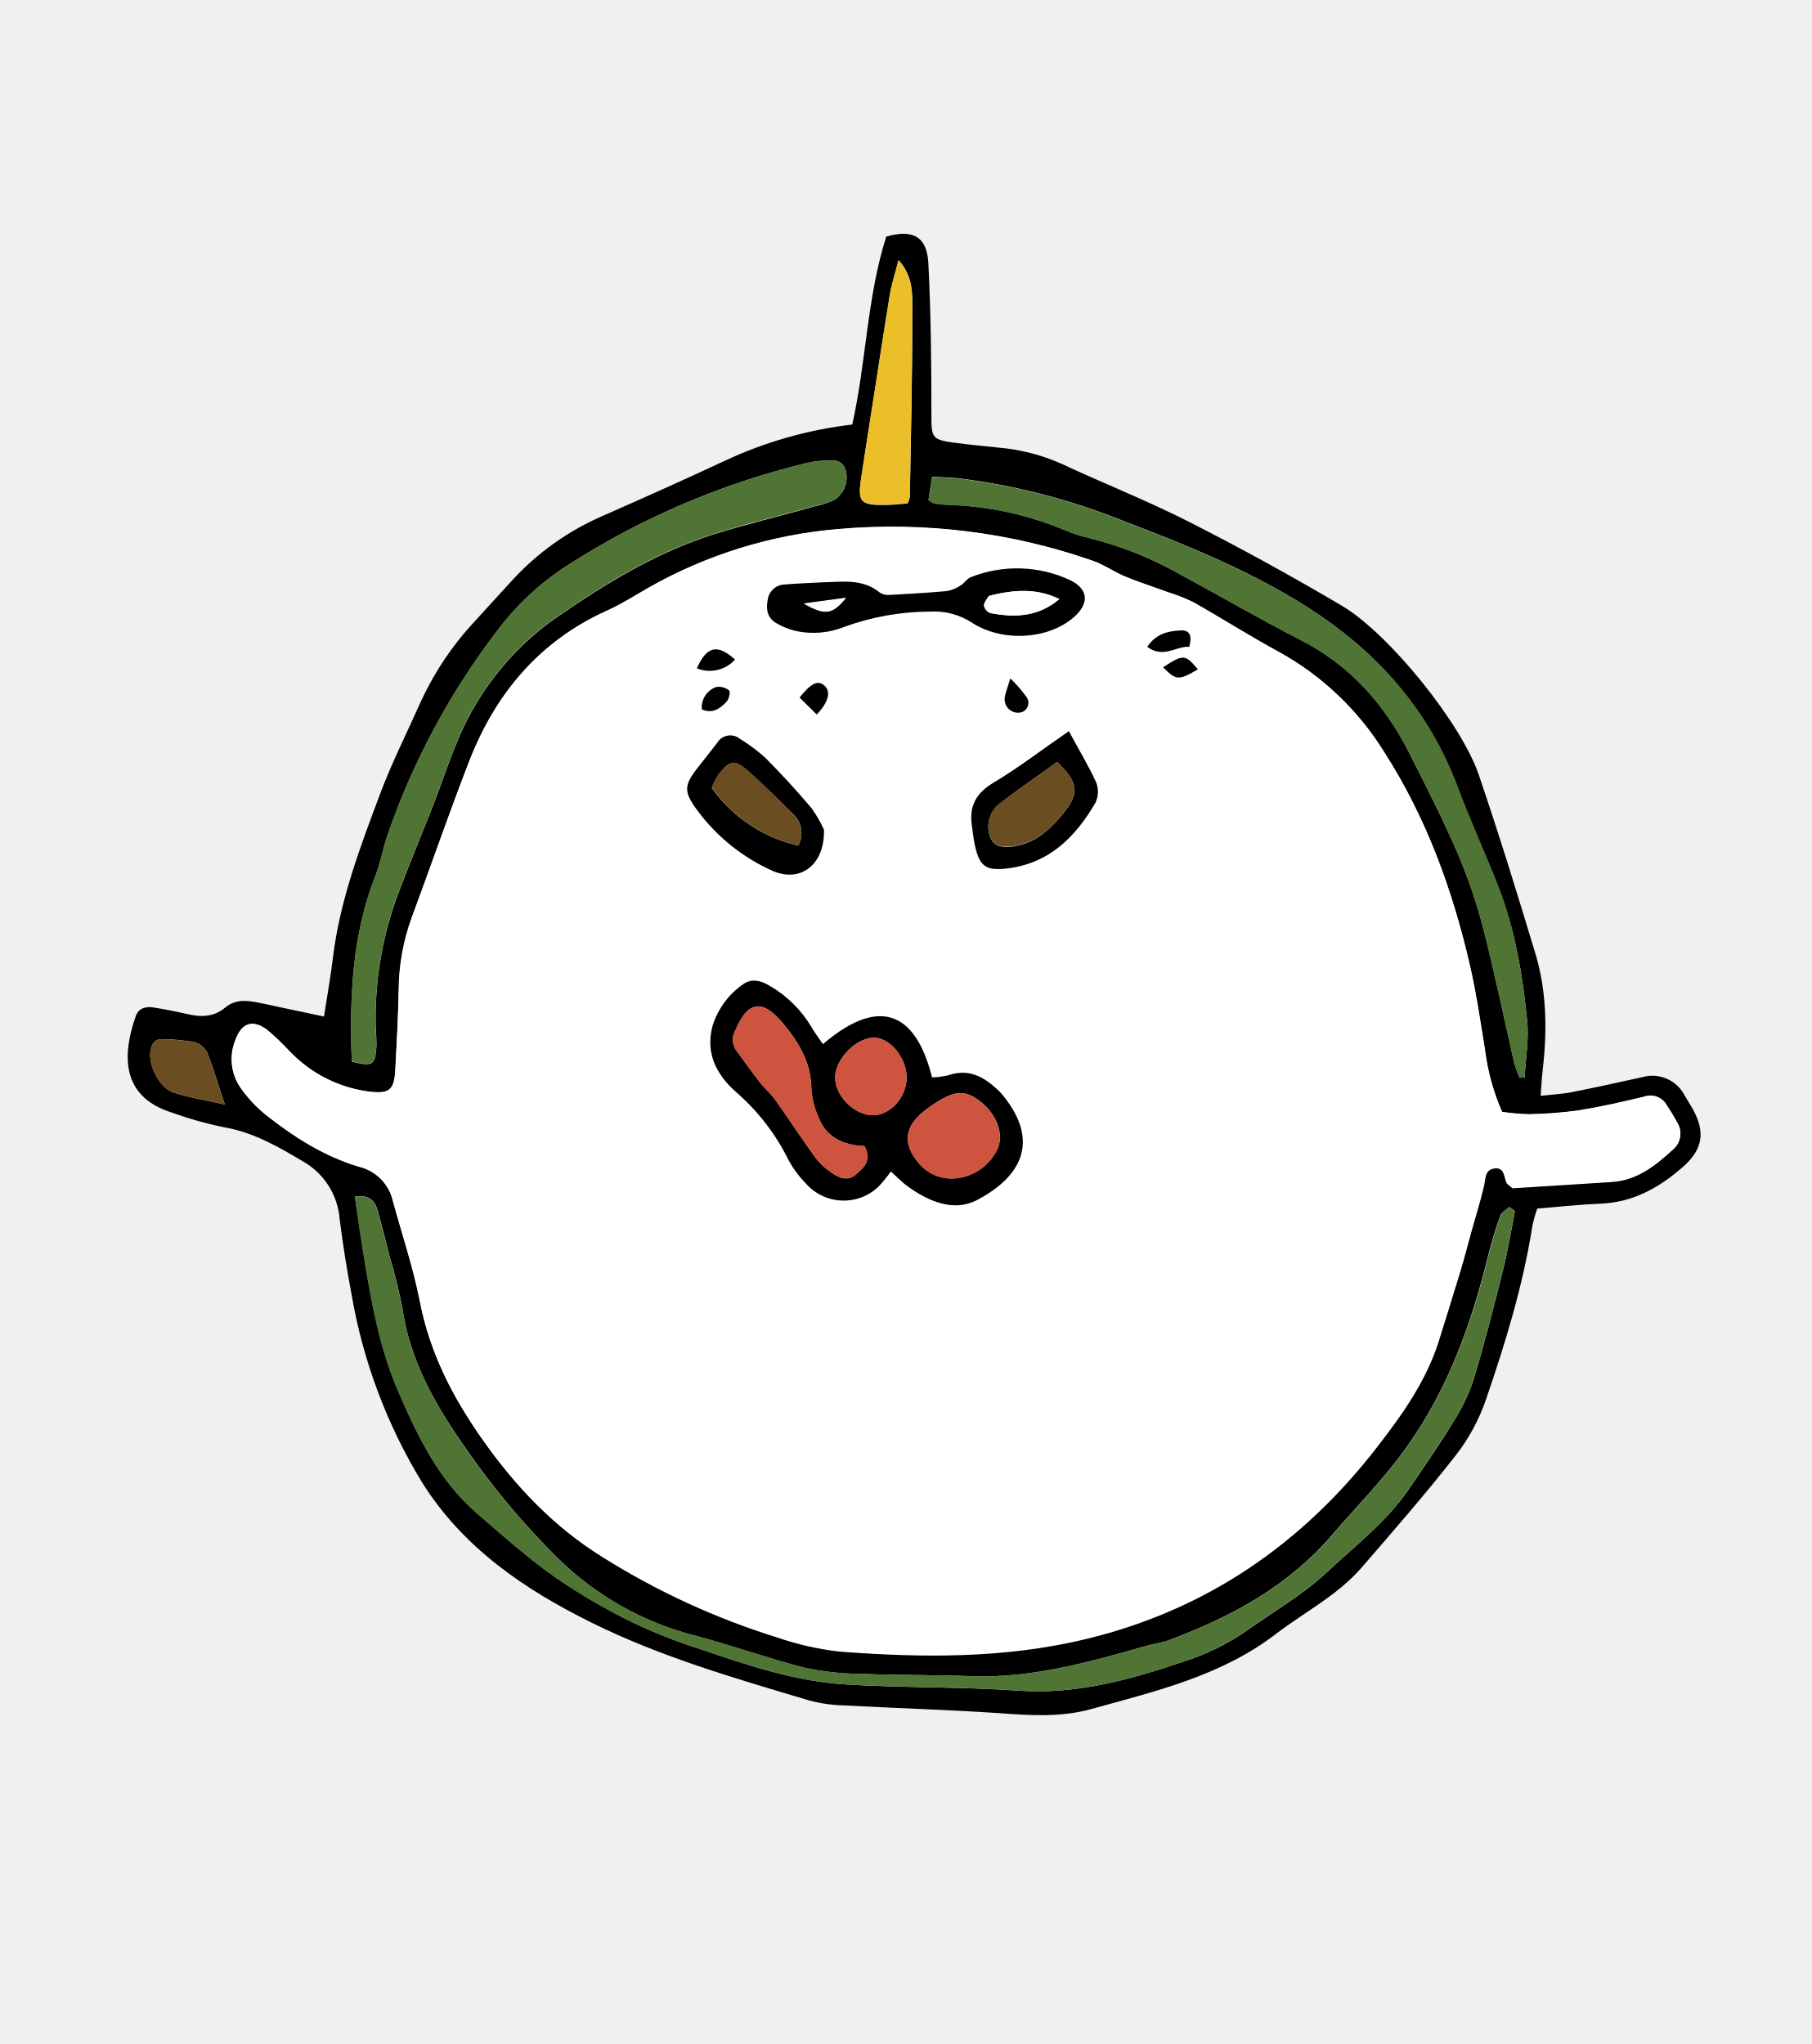
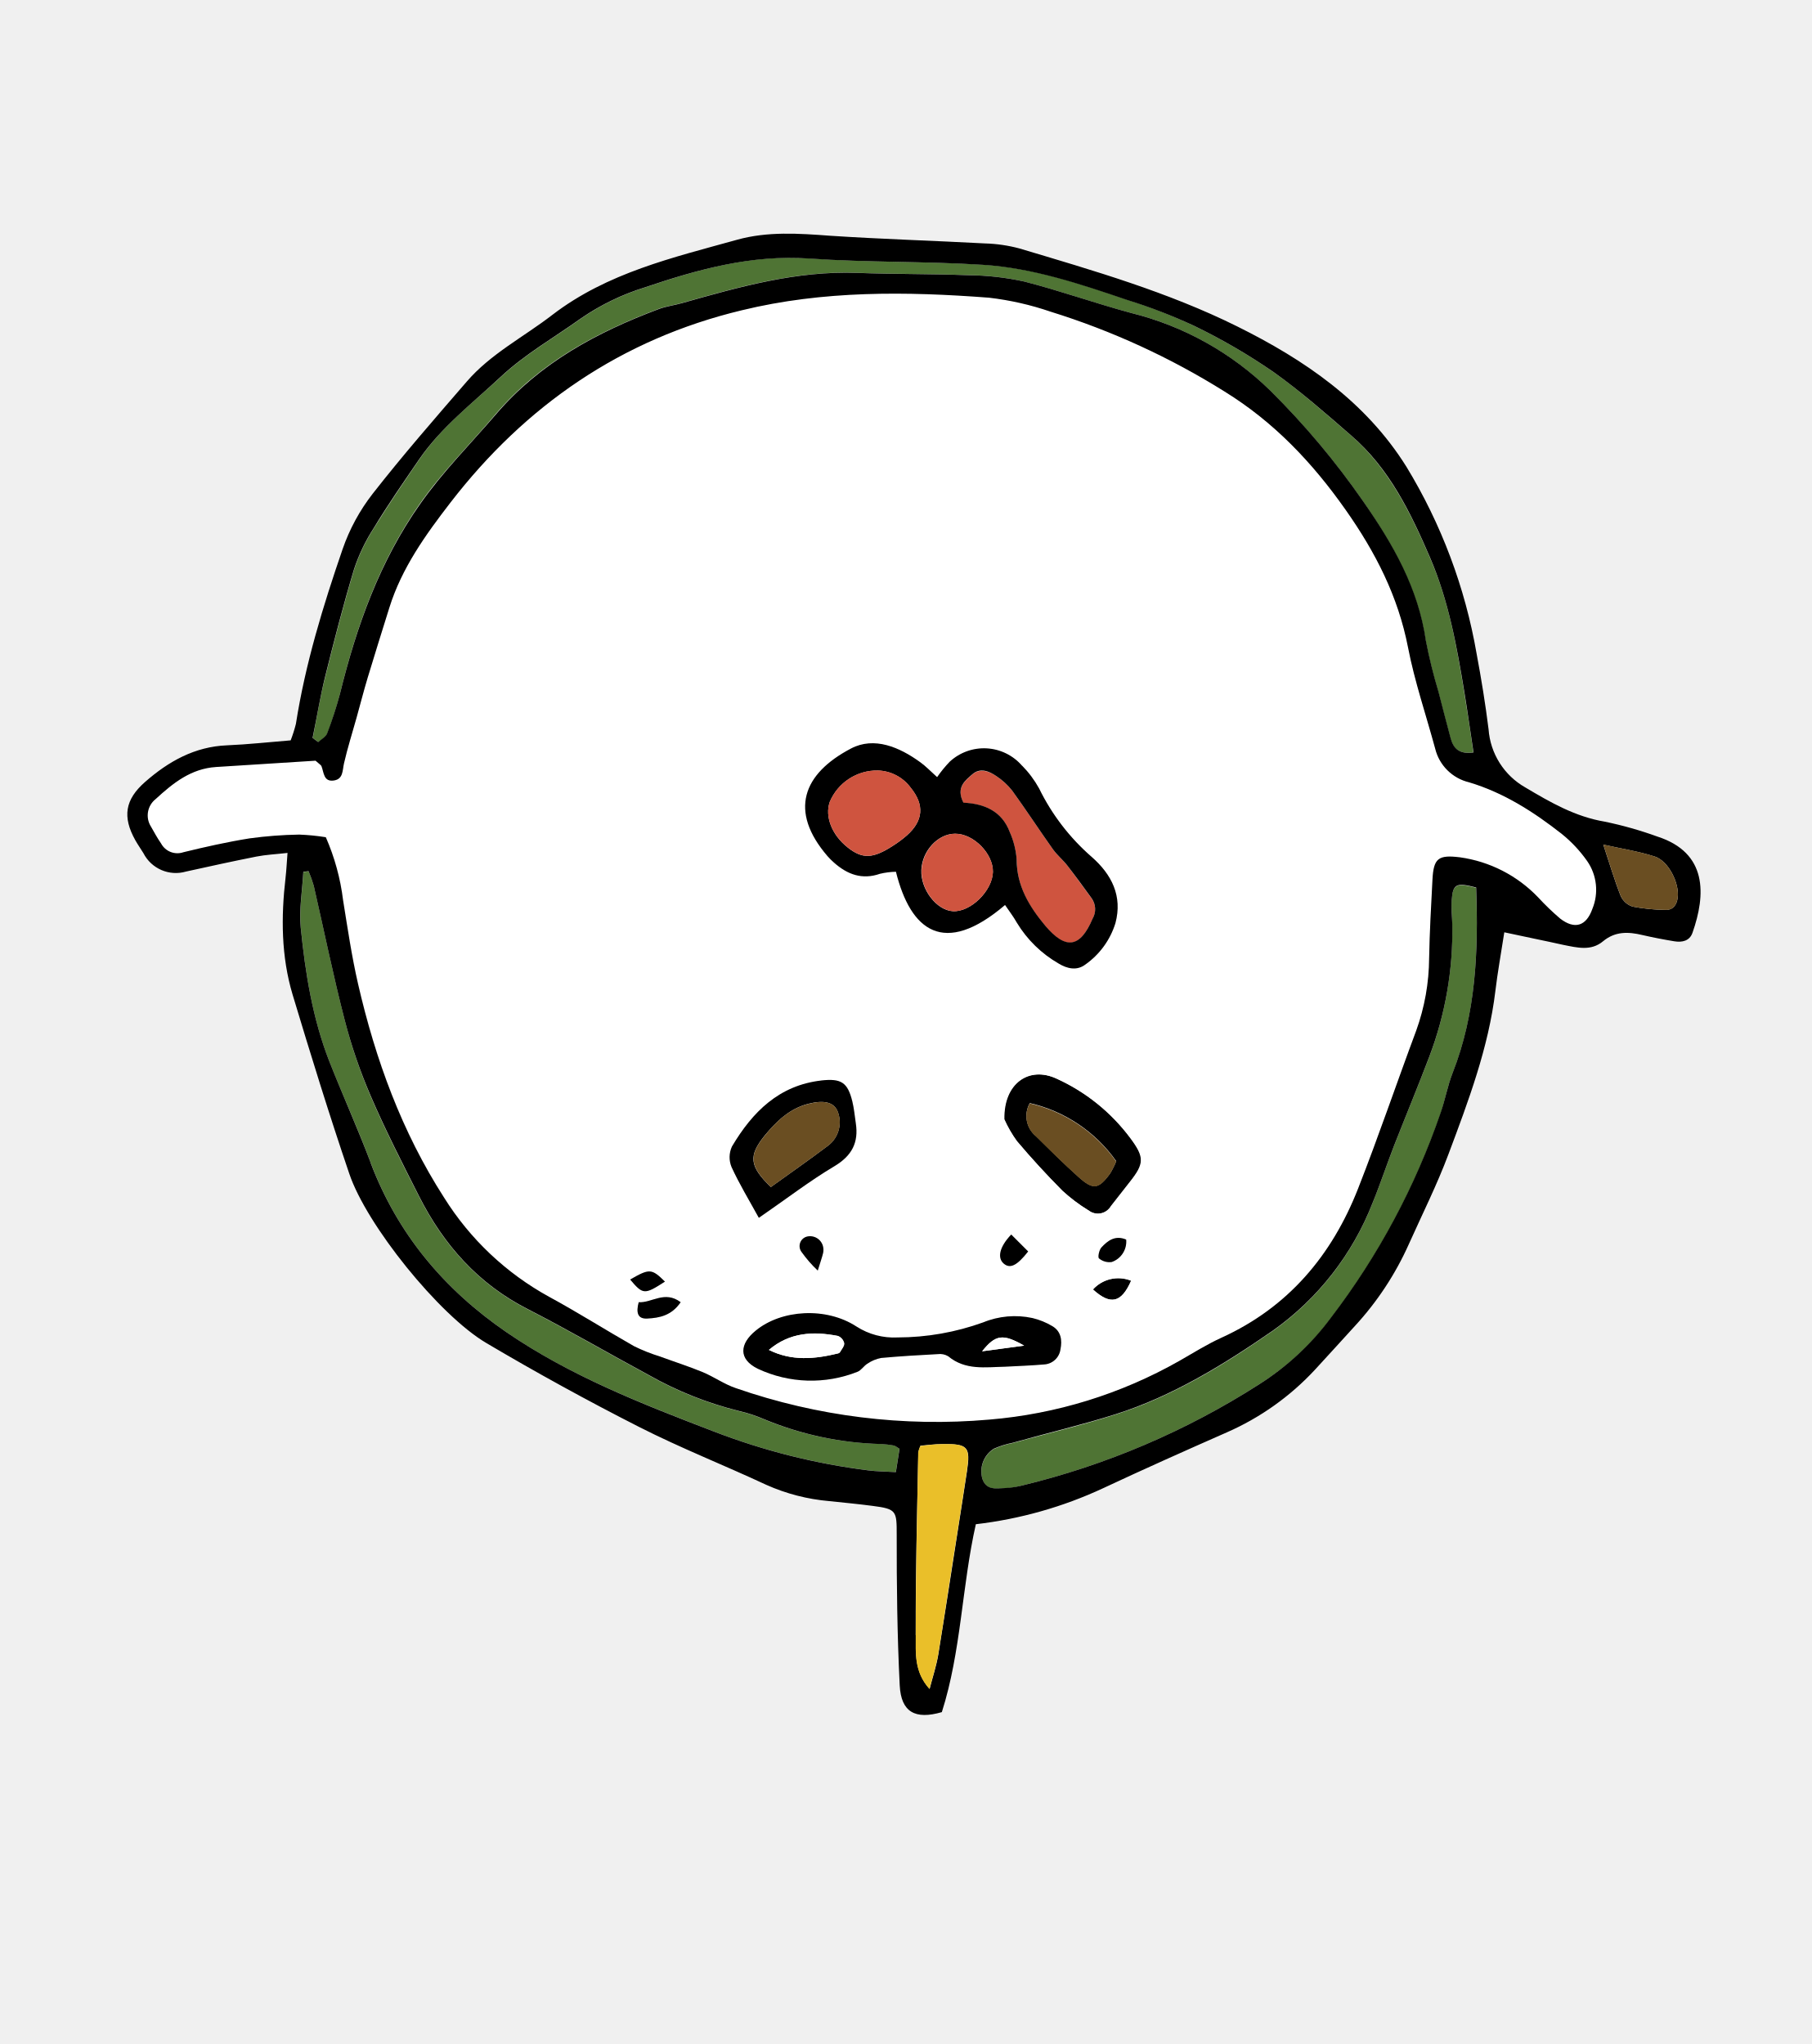
<svg xmlns="http://www.w3.org/2000/svg" id="圖層_1" data-name="圖層 1" viewBox="0 0 287.81 324.7">
  <defs>
-     <style>.cls-1{fill:#fff;}.cls-2{fill:#4f7434;}.cls-3{fill:#6a4e22;}.cls-4{fill:#cf543f;}.cls-5{fill:#eabf29;}</style>
+     <style>.cls-1{fill:#4f7434;}.cls-2{fill:#fff;}.cls-3{fill:#cf543f;}.cls-4{fill:#6a4e22;}.cls-5{fill:#eabf29;}</style>
  </defs>
-   <path d="M268.85,176.13c2.07,3.71,1.64,6.45-1.55,9.25-3.74,3.28-7.89,5.61-13,5.82-3.33.14-6.66.51-10.13.79a22.21,22.21,0,0,0-.75,2.64c-1.49,9.52-4.3,18.7-7.42,27.77a30.62,30.62,0,0,1-4.77,8.79c-4.77,6.1-9.86,11.94-14.93,17.8-3.83,4.43-9.09,7.09-13.66,10.59-8.72,6.68-19.13,9.08-29.34,11.92-4.81,1.34-9.8,1-14.76.63-8.19-.54-16.41-.78-24.6-1.22a23.65,23.65,0,0,1-5.47-.8c-11.74-3.51-23.53-6.9-34.56-12.37-10.7-5.31-20.4-11.91-26.9-22.3a84.93,84.93,0,0,1-11.15-29.7c-.75-4-1.4-8-1.9-12a11.58,11.58,0,0,0-5.84-9.25c-4-2.38-7.93-4.65-12.64-5.44a60.29,60.29,0,0,1-8.33-2.36c-8-2.58-7.71-9.24-5.58-15.29.46-1.31,1.66-1.55,2.88-1.35,1.71.28,3.41.61,5.1,1,2.23.53,4.31.6,6.23-1s4.12-1,6.3-.57c3,.67,6,1.26,9.38,2,.53-3.45,1.07-6.37,1.42-9.33,1.08-9,4.29-17.49,7.45-25.92,1.82-4.87,4.16-9.53,6.29-14.28a48.13,48.13,0,0,1,8.56-13c2.12-2.3,4.19-4.63,6.32-6.92a42.2,42.2,0,0,1,14.06-10c6.56-2.89,13.11-5.81,19.6-8.85a65.94,65.94,0,0,1,20.21-5.74c2.23-9.9,2.32-20.19,5.4-29.85,4.24-1.23,6.47,0,6.69,4.24.4,8,.49,15.94.48,23.92,0,3.78,0,4.11,3.81,4.6,2.29.3,4.6.52,6.89.76a31,31,0,0,1,10,2.58c6.71,3.13,13.62,5.85,20.21,9.2q12.36,6.28,24.31,13.35c7.47,4.42,19,18.71,21.75,26.91,3.2,9.41,6.13,18.91,9,28.44,1.81,6.06,1.84,12.32,1.11,18.58-.13,1.12-.18,2.25-.31,3.91,1.84-.21,3.41-.28,4.94-.58,3.74-.74,7.46-1.56,11.18-2.38a5.78,5.78,0,0,1,6.77,2.92C268,174.76,268.45,175.42,268.85,176.13Zm-3.21,6.55a3.31,3.31,0,0,0,.74-4.4c-.51-.91-1-1.8-1.6-2.67a2.94,2.94,0,0,0-3.55-1.38c-3.48.85-7,1.64-10.51,2.2a66.14,66.14,0,0,1-7.88.6,35.06,35.06,0,0,1-4.23-.38,35.7,35.7,0,0,1-2.74-10c-.72-4.45-1.37-8.91-2.38-13.3-2.76-12-6.94-23.49-13.66-33.94a45.47,45.47,0,0,0-16.68-15.83c-4.57-2.48-9-5.29-13.5-7.85a28,28,0,0,0-4.13-1.64c-2.25-.83-4.55-1.56-6.78-2.48-1.79-.75-3.42-1.92-5.25-2.54a96.85,96.85,0,0,0-40.29-5A73.42,73.42,0,0,0,103,93.42c-2.21,1.26-4.38,2.63-6.69,3.68-10.61,4.83-17.53,13.07-21.7,23.7-3.25,8.28-6.11,16.72-9.22,25.06a34.47,34.47,0,0,0-2.05,11.55c-.08,4.16-.31,8.33-.53,12.49-.18,3.39-.93,3.95-4.36,3.53A21.22,21.22,0,0,1,46,167a40.94,40.94,0,0,0-3.5-3.37c-2.31-1.77-4.13-1.19-5.1,1.52a8,8,0,0,0,.82,7.63,21,21,0,0,0,4,4.28c4.47,3.52,9.25,6.58,14.77,8.23a7.27,7.27,0,0,1,5.37,5.35c1.45,5.35,3.26,10.64,4.31,16.06,1.58,8.14,5.17,15.13,9.92,21.88,5.29,7.52,11.4,13.95,19.2,18.77a118.11,118.11,0,0,0,27.66,12.7,46.86,46.86,0,0,0,9.78,2.22c13.16,1,26.29,1.16,39.27-2,19.13-4.63,34.34-15.14,46.26-30.57,3.94-5.11,7.74-10.39,9.71-16.69,1.16-3.73,2.34-7.45,3.46-11.18.63-2.09,1.16-4.2,1.75-6.3.67-2.42,1.44-4.82,2-7.27.26-1.14.11-2.48,1.58-2.72,1.68-.27,1.6,1.27,2,2.28.08.18.32.3.94.86l15.78-1C260,187.51,262.89,185.2,265.64,182.68Zm-23.47-11.55c.16-3,.7-6,.41-8.89C241.86,155,240.7,147.79,238,141c-2.1-5.38-4.5-10.64-6.53-16C227.21,113.59,219.86,104.83,210,98c-10.2-7-21.62-11.44-33.06-15.83A104.14,104.14,0,0,0,152.42,76c-1.35-.17-2.72-.17-4.36-.27l-.58,3.7c.5.3.68.49.89.52a15.78,15.78,0,0,0,2.06.24A51.67,51.67,0,0,1,169,84.16a23.33,23.33,0,0,0,3.95,1.3,56.84,56.84,0,0,1,14.45,5.75c6.41,3.46,12.7,7.13,19.18,10.45,7.85,4,13.34,10.2,17.25,17.92,2.66,5.26,5.35,10.51,7.68,15.92a82.59,82.59,0,0,1,4.12,12.11c1.81,7,3.27,14.18,4.9,21.28a20.52,20.52,0,0,0,.83,2.33Zm-1.54,21.25-.89-.66c-.49.46-1.23.83-1.43,1.4a64,64,0,0,0-1.92,6.29c-2.64,10.73-6.29,21-12.73,30.14-3.62,5.15-8,9.54-12.07,14.28-7,8.17-16,13-25.83,16.69-1.17.44-2.46.6-3.67.94-9.11,2.58-18.21,5.17-27.84,4.81-5.89-.22-11.8-.14-17.69-.37a42.89,42.89,0,0,1-8.89-1c-5.7-1.46-11.26-3.46-17-5A48.18,48.18,0,0,1,88.6,247.53,124.71,124.71,0,0,1,73.91,230c-4.74-6.79-8.8-13.83-10-22.22a81.43,81.43,0,0,0-2-8.08Q61,196,60,192.34c-.44-1.64-1.39-2.59-3.63-2.26.49,3.23.93,6.4,1.45,9.56,1.2,7.3,2.51,14.58,5.47,21.44,3.09,7.15,6.46,14.14,12.51,19.35,4,3.47,8,7,12.36,10.1a95.92,95.92,0,0,0,12.54,7.3A85.43,85.43,0,0,0,111.32,262c7.44,2.54,15,5.07,22.85,5.57,9.18.58,18.42.36,27.6,1s17.65-1.71,26.09-4.57A37.48,37.48,0,0,0,198,259.06c4.27-3.06,8.85-5.65,12.75-9.29,4.48-4.18,9.36-7.93,12.88-13,2.48-3.62,5-7.25,7.27-11a28.62,28.62,0,0,0,3.14-6.54c1.7-5.63,3.17-11.34,4.59-17.06C239.47,198.92,240,195.63,240.63,192.38ZM144.91,49.86c0-2.79.3-5.79-2.18-8.54-.47,1.84-1.08,3.65-1.39,5.52-1,6.14-1.94,12.3-2.9,18.45-.55,3.53-1.11,7.06-1.64,10.59-.59,3.91-.16,4.4,3.91,4.34,1.21,0,2.42-.17,3.47-.25a5.37,5.37,0,0,0,.34-1C144.68,69.23,144.94,59.54,144.91,49.86ZM132.49,79.44a4.26,4.26,0,0,0,1.81-4.83c-.62-1.79-2.14-1.48-3.49-1.43a14.52,14.52,0,0,0-2.73.39A123.73,123.73,0,0,0,90.32,89.7a42.64,42.64,0,0,0-11.39,10.57A115.22,115.22,0,0,0,61.5,132.83c-.7,2.08-1.07,4.28-1.87,6.31-3.73,9.48-4.11,19.34-3.75,29.49,3.21.83,3.7.56,3.89-2.08.09-1.26-.07-2.54-.1-3.81a56.23,56.23,0,0,1,3.66-21c1.8-4.74,3.75-9.43,5.6-14.15,1.17-3,2.18-6.09,3.41-9.08a44.8,44.8,0,0,1,15.8-20.25c7.78-5.38,15.9-10.4,25-13.3,5.39-1.71,10.9-3,16.35-4.54A14.53,14.53,0,0,0,132.49,79.44Zm-96.79,96c-1-3-1.76-5.63-2.76-8.15a3.15,3.15,0,0,0-1.9-1.7,29.9,29.9,0,0,0-5.15-.52c-1.26-.07-1.85.75-2,1.92-.31,2.31,1.45,5.85,3.65,6.56C30.11,174.39,32.82,174.8,35.69,175.45Z" />
-   <path class="cls-1" d="M266.38,178.28a3.31,3.31,0,0,1-.74,4.4c-2.75,2.52-5.65,4.83-9.61,5.09l-15.78,1c-.63-.56-.86-.67-.94-.86-.41-1-.33-2.55-2-2.28-1.47.24-1.32,1.58-1.58,2.72-.56,2.45-1.33,4.85-2,7.27-.58,2.1-1.12,4.21-1.75,6.3-1.13,3.74-2.3,7.46-3.46,11.18-2,6.3-5.76,11.58-9.71,16.69-11.92,15.43-27.14,25.94-46.26,30.57-13,3.14-26.11,3-39.27,2a46.86,46.86,0,0,1-9.78-2.22,118.11,118.11,0,0,1-27.66-12.7c-7.8-4.82-13.91-11.25-19.2-18.77-4.75-6.75-8.34-13.74-9.92-21.88-1.06-5.43-2.86-10.71-4.31-16.06A7.27,7.27,0,0,0,57,185.35c-5.52-1.65-10.3-4.71-14.77-8.23a21,21,0,0,1-4-4.28,8,8,0,0,1-.82-7.63c1-2.72,2.78-3.3,5.1-1.52A40.94,40.94,0,0,1,46,167a21.22,21.22,0,0,0,12.43,6.37c3.44.42,4.18-.14,4.36-3.53.22-4.16.45-8.33.53-12.49a34.47,34.47,0,0,1,2.05-11.55c3.11-8.34,6-16.78,9.22-25.06,4.18-10.63,11.09-18.87,21.7-23.7,2.31-1,4.48-2.42,6.69-3.68a73.42,73.42,0,0,1,30.17-9.33,96.85,96.85,0,0,1,40.29,5c1.83.61,3.46,1.79,5.25,2.54,2.22.92,4.52,1.65,6.78,2.48a28,28,0,0,1,4.13,1.64c4.53,2.56,8.93,5.37,13.5,7.85a45.47,45.47,0,0,1,16.68,15.83c6.72,10.45,10.89,21.92,13.66,33.94,1,4.38,1.66,8.85,2.38,13.3a35.7,35.7,0,0,0,2.74,10,35.06,35.06,0,0,0,4.23.38,66.14,66.14,0,0,0,7.88-.6c3.53-.57,7-1.35,10.51-2.2a2.94,2.94,0,0,1,3.55,1.38C265.34,176.47,265.87,177.37,266.38,178.28ZM188.9,102.75c.43-1.56.23-2.69-1.37-2.6-1.91.1-3.85.44-5.3,2.56C184.79,104.66,186.81,102.61,188.9,102.75Zm1.36,3.6c-2-2.41-2.26-2.43-5.53-.33C186.85,108.11,187.18,108.12,190.26,106.35ZM174,127.48a4.07,4.07,0,0,0,.07-3.25c-1.23-2.69-2.79-5.24-4.34-8.08-4.36,3-8,5.86-12,8.2-2.79,1.67-3.87,3.76-3.4,6.84.17,1.14.27,2.3.54,3.41.74,3.05,1.75,3.73,4.95,3.37C166.61,137.21,170.83,133,174,127.48Zm-3.7-29.25c2.53-2.08,2.82-4.51-.35-6.06a19.94,19.94,0,0,0-15.81-.48c-.61.22-1,1-1.6,1.3a5.71,5.71,0,0,1-2.17.9c-3,.28-6,.46-9,.61a2.56,2.56,0,0,1-1.65-.34c-2.7-2.28-5.86-1.72-9-1.66-2.08.11-4.16.18-6.23.36a2.77,2.77,0,0,0-2.6,2.4c-.31,1.46-.1,2.85,1.26,3.67a11.38,11.38,0,0,0,3.18,1.3,13.23,13.23,0,0,0,7.83-.69,40.2,40.2,0,0,1,13.59-2.39,11,11,0,0,1,6.54,1.74C159.12,102,166.23,101.59,170.32,98.22Zm-8.15,14.94a1.56,1.56,0,0,0,.81-2.49,20.1,20.1,0,0,0-2.54-2.91c-.47,1.52-.7,2.15-.85,2.79a2.32,2.32,0,0,0,0,1A2.12,2.12,0,0,0,162.18,113.16Zm-7,77.48c7.67-4,9.9-9.95,3.74-17.1a10.46,10.46,0,0,0-1-1c-2.13-1.9-4.48-2.76-7.34-1.8a12,12,0,0,1-2.53.32c-2.33-9.38-7.61-13.56-17.33-5.28-.64-1-1.32-1.85-1.88-2.82a18.56,18.56,0,0,0-6.63-6.48c-1.36-.84-2.89-1.22-4.23-.17a12.6,12.6,0,0,0-4.79,6.58c-1.16,4.33.62,7.75,3.74,10.5a34.51,34.51,0,0,1,8.39,10.92A16.54,16.54,0,0,0,128,188a8,8,0,0,0,11.47.59,19.89,19.89,0,0,0,2-2.45c1.13,1,1.84,1.76,2.67,2.36C147.48,190.86,151.49,192.57,155.17,190.65ZM129.73,113.5c1.92-2,2.27-3.66,1.21-4.6s-2.09-.4-3.9,1.91Zm-7.15,24.78c4.39,2,8.42-.75,8.3-6.46a19.39,19.39,0,0,0-2-3.47c-2.3-2.73-4.72-5.36-7.24-7.9a26.7,26.7,0,0,0-4.12-3.1,2.42,2.42,0,0,0-3.62.65c-1,1.28-2,2.56-3,3.83-2.32,2.94-2.35,3.93-.06,7A30.14,30.14,0,0,0,122.58,138.28Zm-7.17-26.84c.37-.4.61-1.58.4-1.75a2.59,2.59,0,0,0-2-.56,3.43,3.43,0,0,0-2.3,3.57C113.23,113.45,114.42,112.52,115.42,111.44Zm1.33-6.67c-2.77-2.51-4.49-2.17-6.06,1.39A5.43,5.43,0,0,0,116.75,104.77Z" />
-   <path class="cls-2" d="M242.58,162.24c.29,2.92-.25,5.93-.41,8.89l-.83.1a20.52,20.52,0,0,1-.83-2.33c-1.63-7.09-3.08-14.23-4.9-21.28a82.59,82.59,0,0,0-4.12-12.11c-2.33-5.4-5-10.66-7.68-15.92-3.91-7.72-9.4-13.91-17.25-17.92-6.48-3.32-12.78-7-19.18-10.45a56.84,56.84,0,0,0-14.45-5.75,23.33,23.33,0,0,1-3.95-1.3,51.67,51.67,0,0,0-18.55-3.94,15.78,15.78,0,0,1-2.06-.24c-.21,0-.39-.22-.89-.52l.58-3.7c1.64.1,3,.1,4.36.27a104.14,104.14,0,0,1,24.48,6.15C188.34,86.57,199.76,91,210,98c9.9,6.82,17.26,15.58,21.53,26.91,2,5.4,4.43,10.66,6.53,16C240.7,147.79,241.86,155,242.58,162.24Z" />
-   <path class="cls-2" d="M239.74,191.72l.89.66c-.65,3.26-1.17,6.54-2,9.76-1.42,5.71-2.89,11.42-4.59,17.06a28.62,28.62,0,0,1-3.14,6.54c-2.3,3.73-4.79,7.36-7.27,11-3.51,5.11-8.4,8.87-12.88,13-3.9,3.64-8.48,6.22-12.75,9.29A37.48,37.48,0,0,1,187.86,264c-8.45,2.86-16.94,5.22-26.09,4.57s-18.41-.44-27.6-1c-7.9-.5-15.4-3-22.85-5.57a85.43,85.43,0,0,1-10.65-4.15,95.92,95.92,0,0,1-12.54-7.3c-4.34-3.06-8.32-6.63-12.36-10.1-6-5.21-9.42-12.2-12.51-19.35-3-6.86-4.27-14.13-5.47-21.44-.52-3.16-1-6.33-1.45-9.56,2.24-.33,3.19.62,3.63,2.26q1,3.68,1.93,7.38a81.43,81.43,0,0,1,2,8.08c1.24,8.39,5.3,15.43,10,22.22A124.71,124.71,0,0,0,88.6,247.53a48.18,48.18,0,0,0,22.12,12.36c5.69,1.51,11.25,3.52,17,5a42.89,42.89,0,0,0,8.89,1c5.89.23,11.8.15,17.69.37,9.63.36,18.73-2.23,27.84-4.81,1.22-.34,2.5-.5,3.67-.94,9.82-3.69,18.85-8.52,25.83-16.69,4-4.74,8.45-9.12,12.07-14.28,6.44-9.18,10.09-19.41,12.73-30.14a64,64,0,0,1,1.92-6.29C238.52,192.55,239.25,192.18,239.74,191.72Z" />
-   <path d="M187.53,100.15c1.59-.09,1.8,1,1.37,2.6-2.09-.14-4.11,1.91-6.67,0C183.68,100.59,185.63,100.25,187.53,100.15Z" />
-   <path d="M184.74,106c3.26-2.1,3.49-2.08,5.53.33C187.18,108.12,186.85,108.11,184.74,106Z" />
-   <path d="M174.09,124.23a4.07,4.07,0,0,1-.07,3.25c-3.19,5.5-7.41,9.73-14.15,10.49-3.2.36-4.21-.32-4.95-3.37-.27-1.12-.37-2.27-.54-3.41-.47-3.08.61-5.17,3.4-6.84,3.95-2.35,7.61-5.18,12-8.2C171.3,119,172.85,121.54,174.09,124.23Zm-5.22,5c2.63-3.23,2.47-4.87-.95-8.2-3.14,2.26-6.17,4.37-9.11,6.59a4.66,4.66,0,0,0-1.44,5.56c.61,1.32,2.12,1.71,4.63,1.07C164.93,133.5,167,131.5,168.87,129.24Z" />
-   <path d="M170,92.17c3.17,1.55,2.88,4,.35,6.06-4.09,3.37-11.2,3.79-16,.66a11,11,0,0,0-6.54-1.74,40.2,40.2,0,0,0-13.59,2.39,13.23,13.23,0,0,1-7.83.69,11.38,11.38,0,0,1-3.18-1.3c-1.35-.82-1.56-2.21-1.26-3.67a2.77,2.77,0,0,1,2.6-2.4c2.07-.18,4.15-.25,6.23-.36,3.1-.06,6.26-.61,9,1.66a2.56,2.56,0,0,0,1.65.34c3-.16,6-.33,9-.61a5.71,5.71,0,0,0,2.17-.9c.59-.35,1-1.08,1.6-1.3A19.94,19.94,0,0,1,170,92.17Zm-1.75,3c-3.62-1.81-7.28-1.46-11-.56a.48.48,0,0,0-.29.17c-.27.48-.74,1-.69,1.44a1.63,1.63,0,0,0,1,1.17C161.18,98.12,164.93,98,168.23,95.17Zm-40.54.68c3.38,1.92,4.54,1.73,6.67-.9Z" />
-   <path class="cls-3" d="M167.92,121c3.42,3.33,3.57,5,.95,8.2-1.84,2.27-3.93,4.26-6.87,5-2.51.65-4,.25-4.63-1.07a4.66,4.66,0,0,1,1.44-5.56C161.75,125.41,164.78,123.3,167.92,121Z" />
-   <path d="M163,110.67a1.56,1.56,0,0,1-.81,2.49,2.12,2.12,0,0,1-2.56-1.6,2.32,2.32,0,0,1,0-1c.15-.64.38-1.27.85-2.79A20.1,20.1,0,0,1,163,110.67Z" />
-   <path class="cls-1" d="M157.28,94.61c3.67-.9,7.33-1.25,11,.56-3.3,2.8-7.05,3-10.93,2.22a1.63,1.63,0,0,1-1-1.17c0-.45.42-1,.69-1.44A.48.48,0,0,1,157.28,94.61Z" />
-   <path d="M158.91,173.54c6.16,7.16,3.93,13.08-3.74,17.1-3.68,1.93-7.69.22-11-2.19-.83-.59-1.55-1.35-2.67-2.36a19.89,19.89,0,0,1-2,2.45A8,8,0,0,1,128,188a16.54,16.54,0,0,1-2.69-3.6,34.51,34.51,0,0,0-8.39-10.92c-3.12-2.75-4.9-6.17-3.74-10.5a12.6,12.6,0,0,1,4.79-6.58c1.33-1,2.87-.66,4.23.17a18.56,18.56,0,0,1,6.63,6.48c.56,1,1.24,1.86,1.88,2.82,9.71-8.28,15-4.1,17.33,5.28a12,12,0,0,0,2.53-.32c2.86-1,5.21-.1,7.34,1.8A10.46,10.46,0,0,1,158.91,173.54Zm-.34,8.67c.81-2.33-.35-5.25-2.86-7.23-2.34-1.85-4-1.8-7.21.29a17.36,17.36,0,0,0-2.21,1.65q-3.89,3.48-.59,7.55a6.73,6.73,0,0,0,5.21,2.74A8.14,8.14,0,0,0,158.57,182.21ZM144,171.39c.13-3.07-2.41-6.38-5-6.54-2.8-.17-6.27,3.24-6.34,6.23s3.07,6.1,6,6.08C141.36,177.15,143.87,174.46,144,171.39Zm-8.08,15.19c1.15-1,2.64-2.1,1.41-4.51-3.31-.15-6.1-1.32-7.36-4.67a13,13,0,0,1-1.09-4.32c0-4.22-2-7.51-4.55-10.56-3.27-3.87-5.54-3.51-7.51,1.11a3,3,0,0,0,.14,3.25c1.27,1.75,2.54,3.5,3.86,5.2.7.9,1.62,1.65,2.28,2.57,2.19,3.09,4.26,6.26,6.48,9.33a10.66,10.66,0,0,0,2.53,2.32C133.27,187.13,134.69,187.69,135.92,186.58Z" />
-   <path class="cls-4" d="M155.71,175c2.51,2,3.67,4.9,2.86,7.23a8.14,8.14,0,0,1-7.66,5,6.73,6.73,0,0,1-5.21-2.74q-3.31-4.07.59-7.55a17.36,17.36,0,0,1,2.21-1.65C151.7,173.18,153.36,173.13,155.71,175Z" />
-   <path class="cls-5" d="M142.72,41.32c2.48,2.75,2.17,5.75,2.18,8.54,0,9.69-.23,19.38-.39,29.06a5.37,5.37,0,0,1-.34,1c-1,.08-2.26.23-3.47.25-4.07.06-4.5-.42-3.91-4.34.53-3.53,1.09-7.06,1.64-10.59,1-6.15,1.88-12.31,2.9-18.45C141.64,45,142.25,43.16,142.72,41.32Z" />
-   <path class="cls-4" d="M139,164.86c2.6.16,5.14,3.47,5,6.54s-2.64,5.76-5.37,5.77c-2.91,0-6.05-3.17-6-6.08S136.19,164.69,139,164.86Z" />
-   <path class="cls-4" d="M137.33,182.07c1.23,2.41-.26,3.49-1.41,4.51s-2.65.55-3.82-.27a10.66,10.66,0,0,1-2.53-2.32c-2.22-3.07-4.29-6.24-6.48-9.33-.66-.93-1.57-1.67-2.28-2.57-1.32-1.71-2.59-3.46-3.86-5.2a3,3,0,0,1-.14-3.25c2-4.62,4.24-5,7.51-1.11,2.58,3.05,4.54,6.34,4.55,10.56A13,13,0,0,0,130,177.4C131.23,180.75,134,181.93,137.33,182.07Z" />
-   <path class="cls-2" d="M134.29,74.6a4.26,4.26,0,0,1-1.81,4.83,14.53,14.53,0,0,1-3,.94c-5.45,1.51-11,2.82-16.35,4.54-9.13,2.9-17.25,7.92-25,13.3a44.8,44.8,0,0,0-15.8,20.25c-1.23,3-2.23,6.07-3.41,9.08-1.84,4.73-3.8,9.41-5.6,14.15a56.23,56.23,0,0,0-3.66,21c0,1.27.18,2.55.1,3.81-.19,2.65-.68,2.91-3.89,2.08-.36-10.15,0-20,3.75-29.49.8-2,1.17-4.23,1.87-6.31a115.22,115.22,0,0,1,17.43-32.56A42.64,42.64,0,0,1,90.32,89.7a123.73,123.73,0,0,1,37.75-16.13,14.52,14.52,0,0,1,2.73-.39C132.15,73.13,133.67,72.82,134.29,74.6Z" />
-   <path class="cls-1" d="M134.36,95c-2.14,2.63-3.29,2.82-6.67.9Z" />
-   <path d="M130.94,108.9c1.06.94.71,2.6-1.21,4.6L127,110.81C128.84,108.5,129.94,108,130.94,108.9Z" />
-   <path d="M130.88,131.82c.13,5.71-3.91,8.49-8.3,6.46a30.14,30.14,0,0,1-11.73-9.43c-2.3-3.08-2.27-4.07.06-7,1-1.27,2-2.55,3-3.83a2.42,2.42,0,0,1,3.62-.65,26.7,26.7,0,0,1,4.12,3.1c2.51,2.53,4.94,5.17,7.24,7.9A19.39,19.39,0,0,1,130.88,131.82Zm-4.09,2.51a4.14,4.14,0,0,0-1-5.2c-2.21-2.19-4.43-4.38-6.74-6.46s-3.16-2-5,.49a12.82,12.82,0,0,0-1,2A23.16,23.16,0,0,0,126.79,134.33Z" />
-   <path class="cls-3" d="M125.79,129.13a4.14,4.14,0,0,1,1,5.2,23.16,23.16,0,0,1-13.73-9.22,12.82,12.82,0,0,1,1-2c1.82-2.47,2.66-2.58,5-.49S123.59,126.94,125.79,129.13Z" />
-   <path d="M115.82,109.69c.21.16,0,1.34-.4,1.75-1,1.08-2.18,2-3.94,1.26a3.43,3.43,0,0,1,2.3-3.57A2.59,2.59,0,0,1,115.82,109.69Z" />
-   <path d="M110.69,106.17c1.56-3.56,3.29-3.9,6.06-1.39A5.43,5.43,0,0,1,110.69,106.17Z" />
-   <path class="cls-3" d="M32.93,167.3c1,2.52,1.76,5.13,2.76,8.15-2.88-.65-5.59-1.06-8.17-1.89-2.2-.71-4-4.26-3.65-6.56.16-1.17.75-2,2-1.92a29.9,29.9,0,0,1,5.15.52A3.15,3.15,0,0,1,32.93,167.3Z" />
+   <path d="M164.56,180.48c2.21,2.19,4.43,4.38,6.74,6.46s3.16,2,5-.49a12.82,12.82,0,0,0,1-2,23.16,23.16,0,0,0-13.73-9.22A4.14,4.14,0,0,0,164.56,180.48Zm3.21-9.15a30.14,30.14,0,0,1,11.73,9.43c2.3,3.08,2.27,4.07-.06,7-1,1.27-2,2.55-3,3.83a2.42,2.42,0,0,1-3.62.65,26.7,26.7,0,0,1-4.12-3.1c-2.51-2.53-4.94-5.17-7.24-7.9a19.39,19.39,0,0,1-2-3.47C159.35,172.08,163.38,169.3,167.77,171.33Z" />
+   <path class="cls-1" d="M128.59,41.05c9.18.66,18.41.44,27.6,1,7.9.5,15.4,3,22.85,5.57a85.43,85.43,0,0,1,10.65,4.15,95.92,95.92,0,0,1,12.54,7.3c4.34,3.06,8.32,6.63,12.36,10.1,6,5.21,9.42,12.2,12.51,19.35,3,6.86,4.27,14.13,5.47,21.44.52,3.16,1,6.33,1.45,9.56-2.24.33-3.19-.62-3.63-2.26q-1-3.68-1.93-7.38a81.43,81.43,0,0,1-2-8.08c-1.24-8.39-5.3-15.43-10-22.22a124.71,124.71,0,0,0-14.69-17.51,48.18,48.18,0,0,0-22.12-12.36c-5.69-1.51-11.25-3.52-17-5a42.89,42.89,0,0,0-8.89-1c-5.89-.23-11.8-.15-17.69-.37-9.63-.36-18.73,2.23-27.84,4.81-1.22.34-2.5.5-3.67.94-9.82,3.69-18.85,8.52-25.83,16.69-4,4.74-8.45,9.12-12.07,14.28C60.25,89.25,56.61,99.48,54,110.21A64,64,0,0,1,52,116.49c-.2.57-.94.94-1.43,1.4l-.89-.66c.65-3.26,1.17-6.54,2-9.76,1.42-5.71,2.89-11.42,4.59-17.06a28.62,28.62,0,0,1,3.14-6.54c2.3-3.73,4.79-7.36,7.27-11,3.51-5.11,8.4-8.87,12.88-13,3.9-3.64,8.48-6.22,12.75-9.29a37.48,37.48,0,0,1,10.18-4.93C110.95,42.77,119.44,40.4,128.59,41.05Z" />
+   <path d="M173.6,204.84a5.43,5.43,0,0,1,6.06-1.39C178.1,207,176.38,207.35,173.6,204.84Z" />
+   <path class="cls-2" d="M100.09,203.26c2,2.41,2.26,2.43,5.53.33C103.5,201.5,103.17,201.49,100.09,203.26Zm1.36,3.6c-.43,1.56-.23,2.69,1.37,2.6,1.91-.1,3.85-.44,5.3-2.56C105.56,205,103.54,207,101.45,206.86Zm58-6.15c1,.88,2.09.4,3.9-1.91l-2.69-2.69C158.71,198.11,158.35,199.77,159.41,200.71Zm13.44-8.46a2.42,2.42,0,0,0,3.62-.65c1-1.28,2-2.56,3-3.83,2.32-2.94,2.35-3.93.06-7a30.14,30.14,0,0,0-11.73-9.43c-4.39-2-8.42.75-8.3,6.46a19.39,19.39,0,0,0,2,3.47c2.3,2.73,4.72,5.36,7.24,7.9A26.7,26.7,0,0,0,172.86,192.25Zm1.68,7.67a2.59,2.59,0,0,0,2,.56,3.43,3.43,0,0,0,2.3-3.57c-1.76-.74-2.94.18-3.94,1.26C174.57,198.58,174.33,199.76,174.54,199.92Zm-54.16,17.52a19.94,19.94,0,0,0,15.81.48c.61-.22,1-1,1.6-1.3a5.71,5.71,0,0,1,2.17-.9c3-.28,6-.46,9-.61a2.56,2.56,0,0,1,1.65.34c2.7,2.28,5.86,1.72,9,1.66,2.08-.11,4.16-.18,6.23-.36a2.77,2.77,0,0,0,2.6-2.4c.31-1.46.1-2.85-1.26-3.67a11.38,11.38,0,0,0-3.18-1.3,13.23,13.23,0,0,0-7.83.69,40.2,40.2,0,0,1-13.59,2.39,11,11,0,0,1-6.54-1.74c-4.79-3.13-11.9-2.7-16,.66C117.5,213.47,117.21,215.89,120.38,217.44ZM117.83,49.25c13-3.14,26.11-3,39.27-2a46.86,46.86,0,0,1,9.78,2.22,118.11,118.11,0,0,1,27.66,12.7c7.8,4.82,13.91,11.25,19.2,18.77,4.75,6.75,8.34,13.74,9.92,21.88,1.06,5.43,2.86,10.71,4.31,16.06a7.27,7.27,0,0,0,5.37,5.35c5.52,1.65,10.3,4.71,14.77,8.23a21,21,0,0,1,4,4.28,8,8,0,0,1,.82,7.63c-1,2.72-2.78,3.3-5.1,1.52a40.94,40.94,0,0,1-3.5-3.37,21.22,21.22,0,0,0-12.43-6.37c-3.44-.42-4.18.14-4.36,3.53-.22,4.16-.45,8.33-.53,12.49A34.47,34.47,0,0,1,225,163.75c-3.11,8.34-6,16.78-9.22,25.06-4.18,10.63-11.09,18.87-21.7,23.7-2.31,1-4.48,2.42-6.69,3.68a73.42,73.42,0,0,1-30.17,9.33,96.85,96.85,0,0,1-40.29-5c-1.83-.61-3.46-1.79-5.25-2.54-2.22-.92-4.52-1.65-6.78-2.48a28,28,0,0,1-4.13-1.64c-4.53-2.56-8.93-5.37-13.5-7.85a45.47,45.47,0,0,1-16.68-15.83c-6.72-10.45-10.89-21.92-13.66-33.94-1-4.38-1.66-8.85-2.38-13.3a35.7,35.7,0,0,0-2.74-10,35.06,35.06,0,0,0-4.23-.38,66.14,66.14,0,0,0-7.88.6c-3.53.57-7,1.35-10.51,2.2A2.94,2.94,0,0,1,25.58,134c-.56-.87-1.09-1.77-1.6-2.67a3.31,3.31,0,0,1,.74-4.4c2.75-2.52,5.65-4.83,9.61-5.09l15.78-1c.63.56.86.67.94.86.41,1,.33,2.55,2,2.28,1.47-.24,1.32-1.58,1.58-2.72.56-2.45,1.33-4.85,2-7.27.58-2.1,1.12-4.21,1.75-6.3,1.13-3.74,2.3-7.46,3.46-11.18,2-6.3,5.76-11.58,9.71-16.69C83.48,64.39,98.7,53.88,117.83,49.25Zm12.93,149.8a2.32,2.32,0,0,0,0-1,2.12,2.12,0,0,0-2.56-1.6,1.56,1.56,0,0,0-.81,2.49,20.1,20.1,0,0,0,2.54,2.91C130.38,200.32,130.61,199.69,130.76,199.05Zm42.85,5.79c2.77,2.51,4.49,2.17,6.06-1.39A5.43,5.43,0,0,0,173.6,204.84Zm-53-11.38c4.36-3,8-5.86,12-8.2,2.79-1.67,3.87-3.76,3.4-6.84-.17-1.14-.27-2.3-.54-3.41-.74-3.05-1.75-3.73-4.95-3.37-6.74.76-11,5-14.15,10.49a4.07,4.07,0,0,0-.07,3.25C117.5,188.07,119.05,190.62,120.61,193.46Zm40.91-46.86a18.56,18.56,0,0,0,6.63,6.48c1.36.84,2.89,1.22,4.23.17a12.6,12.6,0,0,0,4.79-6.58c1.16-4.33-.62-7.75-3.74-10.5A34.51,34.51,0,0,1,165,125.25a16.54,16.54,0,0,0-2.69-3.6,8,8,0,0,0-11.47-.59,19.89,19.89,0,0,0-2,2.45c-1.13-1-1.84-1.76-2.67-2.36-3.35-2.4-7.36-4.12-11-2.19-7.67,4-9.9,9.95-3.74,17.1a10.46,10.46,0,0,0,1,1c2.13,1.9,4.48,2.76,7.34,1.8a12,12,0,0,1,2.53-.32c2.33,9.38,7.61,13.56,17.33,5.28C160.29,144.74,161,145.64,161.52,146.6Z" />
+   <path d="M122.13,214.44c3.62,1.81,7.28,1.46,11,.56a.48.48,0,0,0,.29-.17c.27-.48.74-1,.69-1.44a1.63,1.63,0,0,0-1-1.17C129.18,211.49,125.42,211.64,122.13,214.44ZM164,209.38a11.38,11.38,0,0,1,3.18,1.3c1.35.82,1.56,2.21,1.26,3.67a2.77,2.77,0,0,1-2.6,2.4c-2.07.18-4.15.25-6.23.36-3.1.06-6.26.61-9-1.66a2.56,2.56,0,0,0-1.65-.34c-3,.16-6,.33-9,.61a5.71,5.71,0,0,0-2.17.9c-.59.35-1,1.08-1.6,1.3a19.94,19.94,0,0,1-15.81-.48c-3.17-1.55-2.88-4-.35-6.06,4.09-3.37,11.2-3.79,16-.66a11,11,0,0,0,6.54,1.74,40.2,40.2,0,0,0,13.59-2.39A13.23,13.23,0,0,1,164,209.38Zm-8,5.28,6.67-.9C159.29,211.83,158.13,212,156,214.65Z" />
+   <path d="M174.94,198.17c1-1.08,2.18-2,3.94-1.26a3.43,3.43,0,0,1-2.3,3.57,2.59,2.59,0,0,1-2-.56C174.33,199.76,174.57,198.58,174.94,198.17Z" />
+   <path d="M100.09,203.26c3.08-1.77,3.41-1.76,5.53.33C102.36,205.7,102.13,205.67,100.09,203.26Z" />
+   <path class="cls-3" d="M173.4,142.73a3,3,0,0,1,.14,3.25c-2,4.62-4.24,5-7.51,1.11-2.58-3.05-4.54-6.34-4.55-10.56a13,13,0,0,0-1.09-4.32c-1.26-3.35-4-4.53-7.36-4.67-1.23-2.41.26-3.49,1.41-4.51s2.65-.55,3.82.27a10.66,10.66,0,0,1,2.53,2.32c2.22,3.07,4.29,6.24,6.48,9.33.66.93,1.57,1.67,2.28,2.57C170.86,139.23,172.12,141,173.4,142.73Z" />
+   <path class="cls-4" d="M163.56,175.28a23.16,23.16,0,0,1,13.73,9.22,12.82,12.82,0,0,1-1,2c-1.82,2.47-2.66,2.58-5,.49s-4.53-4.27-6.74-6.46A4.14,4.14,0,0,1,163.56,175.28Z" />
+   <path class="cls-1" d="M139.92,229.38a15.78,15.78,0,0,1,2.06.24c.21,0,.39.22.89.52l-.58,3.7c-1.64-.1-3-.1-4.36-.27a104.14,104.14,0,0,1-24.48-6.15C102,223,90.6,218.62,80.4,211.6c-9.9-6.82-17.26-15.58-21.53-26.91-2-5.4-4.43-10.66-6.53-16-2.68-6.83-3.83-14-4.56-21.28-.29-2.92.25-5.93.41-8.89l.83-.1a20.52,20.52,0,0,1,.83,2.33c1.63,7.09,3.08,14.23,4.9,21.28a82.59,82.59,0,0,0,4.12,12.11c2.33,5.4,5,10.66,7.68,15.92,3.91,7.72,9.4,13.91,17.25,17.92,6.48,3.32,12.78,7,19.18,10.45a56.84,56.84,0,0,0,14.45,5.75,23.33,23.33,0,0,1,3.95,1.3A51.67,51.67,0,0,0,139.92,229.38Z" />
+   <path d="M134.65,134.63c2.34,1.85,4,1.8,7.21-.29a17.36,17.36,0,0,0,2.21-1.65q3.89-3.48.59-7.55a6.73,6.73,0,0,0-5.21-2.74,8.14,8.14,0,0,0-7.66,5C131,129.73,132.13,132.64,134.65,134.63Zm23.06,3.89c.07-2.9-3.07-6.1-6-6.08-2.73,0-5.24,2.71-5.37,5.77s2.41,6.38,5,6.54C154.17,144.92,157.63,141.52,157.71,138.52ZM154.44,123c-1.15,1-2.64,2.1-1.41,4.51,3.31.15,6.1,1.32,7.36,4.67a13,13,0,0,1,1.09,4.32c0,4.22,2,7.51,4.55,10.56,3.27,3.87,5.54,3.51,7.51-1.11a3,3,0,0,0-.14-3.25c-1.27-1.75-2.54-3.5-3.86-5.2-.7-.9-1.62-1.65-2.28-2.57-2.19-3.09-4.26-6.26-6.48-9.33a10.66,10.66,0,0,0-2.53-2.32C157.08,122.48,155.67,121.92,154.44,123Zm7.91-1.37a16.54,16.54,0,0,1,2.69,3.6,34.51,34.51,0,0,0,8.39,10.92c3.12,2.75,4.9,6.17,3.74,10.5a12.6,12.6,0,0,1-4.79,6.58c-1.33,1-2.87.66-4.23-.17a18.56,18.56,0,0,1-6.63-6.48c-.56-1-1.24-1.86-1.88-2.82-9.71,8.28-15,4.1-17.33-5.28a12,12,0,0,0-2.53.32c-2.86,1-5.21.1-7.34-1.8a10.46,10.46,0,0,1-1-1c-6.16-7.16-3.93-13.08,3.74-17.1,3.68-1.93,7.69-.22,11,2.19.83.59,1.55,1.35,2.67,2.36a19.89,19.89,0,0,1,2-2.45A8,8,0,0,1,162.35,121.65Z" />
+   <path class="cls-1" d="M159.55,236.43c-1.35,0-2.87.36-3.49-1.43a4.26,4.26,0,0,1,1.81-4.83,14.53,14.53,0,0,1,3-.94c5.45-1.51,11-2.82,16.35-4.54,9.13-2.9,17.25-7.92,25-13.3A44.8,44.8,0,0,0,218,191.15c1.23-3,2.23-6.07,3.41-9.08,1.84-4.73,3.8-9.41,5.6-14.15a56.23,56.23,0,0,0,3.66-21c0-1.27-.18-2.55-.1-3.81.19-2.65.68-2.91,3.89-2.08.36,10.15,0,20-3.75,29.49-.8,2-1.17,4.23-1.87,6.31a115.22,115.22,0,0,1-17.43,32.56A42.64,42.64,0,0,1,200,219.91,123.73,123.73,0,0,1,162.28,236,14.52,14.52,0,0,1,159.55,236.43Z" />
+   <path d="M230.72,170.47c3.73-9.48,4.11-19.34,3.75-29.49-3.21-.83-3.7-.56-3.89,2.08-.09,1.26.07,2.54.1,3.81a56.23,56.23,0,0,1-3.66,21c-1.8,4.74-3.75,9.43-5.6,14.15-1.17,3-2.18,6.09-3.41,9.08a44.8,44.8,0,0,1-15.8,20.25c-7.78,5.38-15.9,10.4-25,13.3-5.39,1.71-10.9,3-16.35,4.54a14.53,14.53,0,0,0-3,.94,4.26,4.26,0,0,0-1.81,4.83c.62,1.79,2.14,1.48,3.49,1.43a14.52,14.52,0,0,0,2.73-.39A123.73,123.73,0,0,0,200,219.91a42.64,42.64,0,0,0,11.39-10.57,115.22,115.22,0,0,0,17.43-32.56C229.55,174.7,229.92,172.5,230.72,170.47Zm35.76-27.85c.31-2.31-1.45-5.85-3.65-6.56-2.58-.83-5.29-1.24-8.17-1.89,1,3,1.76,5.63,2.76,8.15a3.15,3.15,0,0,0,1.9,1.7,29.9,29.9,0,0,0,5.15.52C265.73,144.6,266.32,143.79,266.48,142.62Zm-121,117.14c0,2.79-.3,5.79,2.18,8.54.47-1.84,1.08-3.65,1.39-5.52,1-6.14,1.94-12.3,2.9-18.45.55-3.53,1.11-7.06,1.64-10.59.59-3.91.16-4.4-3.91-4.34-1.21,0-2.42.17-3.47.25a5.37,5.37,0,0,0-.34,1C145.67,240.38,145.41,250.07,145.45,259.75ZM77.22,213.33c-7.47-4.42-19-18.71-21.75-26.91-3.2-9.41-6.13-18.91-9-28.44-1.81-6.06-1.84-12.32-1.11-18.58.13-1.12.18-2.25.31-3.91-1.84.21-3.41.28-4.94.58-3.74.74-7.46,1.56-11.18,2.38a5.78,5.78,0,0,1-6.77-2.92c-.42-.69-.89-1.35-1.29-2.06-2.07-3.71-1.64-6.45,1.55-9.25,3.74-3.28,7.89-5.61,13-5.82,3.33-.14,6.66-.51,10.13-.79A22.21,22.21,0,0,0,47,115c1.49-9.52,4.3-18.7,7.42-27.77a30.62,30.62,0,0,1,4.77-8.79c4.77-6.1,9.86-11.94,14.93-17.8C77.93,56.2,83.18,53.54,87.76,50c8.72-6.68,19.13-9.08,29.34-11.92,4.81-1.34,9.8-1,14.76-.63,8.19.54,16.41.78,24.6,1.22a23.65,23.65,0,0,1,5.47.8c11.74,3.51,23.53,6.9,34.56,12.37,10.7,5.31,20.4,11.91,26.9,22.3a84.93,84.93,0,0,1,11.15,29.7c.75,4,1.4,8,1.9,12a11.58,11.58,0,0,0,5.84,9.25c4,2.38,7.93,4.65,12.64,5.44a60.29,60.29,0,0,1,8.33,2.36c8,2.58,7.71,9.24,5.58,15.29-.46,1.31-1.66,1.55-2.88,1.35-1.71-.28-3.41-.61-5.1-1-2.23-.53-4.31-.6-6.23,1s-4.12,1-6.3.57c-3-.67-6-1.26-9.38-2-.53,3.45-1.07,6.37-1.42,9.33-1.08,9-4.29,17.49-7.45,25.92-1.82,4.87-4.16,9.53-6.29,14.28a48.13,48.13,0,0,1-8.56,13c-2.12,2.3-4.19,4.63-6.32,6.92a42.2,42.2,0,0,1-14.06,10c-6.56,2.89-13.11,5.81-19.6,8.85A65.94,65.94,0,0,1,155,242.13c-2.23,9.9-2.32,20.19-5.4,29.85-4.24,1.23-6.47,0-6.69-4.24-.4-8-.49-15.94-.48-23.92,0-3.78,0-4.11-3.81-4.6-2.29-.3-4.6-.52-6.89-.76a31,31,0,0,1-10-2.58c-6.71-3.13-13.62-5.85-20.21-9.2Q89.17,220.4,77.22,213.33ZM153.79,43.72a42.89,42.89,0,0,1,8.89,1c5.7,1.46,11.26,3.46,17,5a48.18,48.18,0,0,1,22.12,12.36,124.71,124.71,0,0,1,14.69,17.51c4.74,6.79,8.8,13.83,10,22.22a81.43,81.43,0,0,0,2,8.08q.94,3.69,1.93,7.38c.44,1.64,1.39,2.59,3.63,2.26-.49-3.23-.93-6.4-1.45-9.56-1.2-7.3-2.51-14.58-5.47-21.44-3.09-7.15-6.46-14.14-12.51-19.35-4-3.47-8-7-12.36-10.1a95.92,95.92,0,0,0-12.54-7.3A85.43,85.43,0,0,0,179,47.64c-7.44-2.54-15-5.07-22.85-5.57-9.18-.58-18.42-.36-27.6-1s-17.65,1.71-26.09,4.57a37.48,37.48,0,0,0-10.18,4.93c-4.27,3.06-8.85,5.65-12.75,9.29-4.48,4.18-9.36,7.93-12.88,13-2.48,3.62-5,7.25-7.27,11a28.62,28.62,0,0,0-3.14,6.54c-1.7,5.63-3.17,11.34-4.59,17.06-.8,3.22-1.32,6.51-2,9.76l.89.66c.49-.46,1.23-.83,1.43-1.4A64,64,0,0,0,54,110.21c2.64-10.73,6.29-21,12.73-30.14,3.62-5.15,8-9.54,12.07-14.28,7-8.17,16-13,25.83-16.69,1.17-.44,2.46-.6,3.67-.94,9.11-2.58,18.21-5.17,27.84-4.81C142,43.57,147.9,43.49,153.79,43.72ZM51.75,133a35.7,35.7,0,0,1,2.74,10c.72,4.45,1.37,8.91,2.38,13.3,2.76,12,6.94,23.49,13.66,33.94A45.47,45.47,0,0,0,87.21,206c4.57,2.48,9,5.29,13.5,7.85a28,28,0,0,0,4.13,1.64c2.25.83,4.55,1.56,6.78,2.48,1.79.75,3.42,1.92,5.25,2.54a96.85,96.85,0,0,0,40.29,5,73.42,73.42,0,0,0,30.17-9.33c2.21-1.26,4.38-2.63,6.69-3.68,10.61-4.83,17.53-13.07,21.7-23.7,3.25-8.28,6.11-16.72,9.22-25.06A34.47,34.47,0,0,0,227,152.21c.08-4.16.31-8.33.53-12.49.18-3.39.93-3.95,4.36-3.53a21.22,21.22,0,0,1,12.43,6.37,40.94,40.94,0,0,0,3.5,3.37c2.31,1.77,4.13,1.19,5.1-1.52a8,8,0,0,0-.82-7.63,21,21,0,0,0-4-4.28c-4.47-3.52-9.25-6.58-14.77-8.23a7.27,7.27,0,0,1-5.37-5.35c-1.45-5.35-3.26-10.64-4.31-16.06-1.58-8.14-5.17-15.13-9.92-21.88-5.29-7.52-11.4-13.95-19.2-18.77a118.11,118.11,0,0,0-27.66-12.7,46.86,46.86,0,0,0-9.78-2.22c-13.16-1-26.29-1.16-39.27,2C98.7,53.88,83.48,64.39,71.56,79.82c-3.94,5.11-7.74,10.39-9.71,16.69-1.16,3.73-2.34,7.45-3.46,11.18-.63,2.09-1.16,4.2-1.75,6.3-.67,2.42-1.44,4.82-2,7.27-.26,1.14-.11,2.48-1.58,2.72-1.68.27-1.6-1.27-2-2.28-.08-.18-.32-.3-.94-.86l-15.78,1c-4,.25-6.86,2.56-9.61,5.09a3.31,3.31,0,0,0-.74,4.4c.51.91,1,1.8,1.6,2.67a2.94,2.94,0,0,0,3.55,1.38c3.48-.85,7-1.64,10.51-2.2a66.14,66.14,0,0,1,7.88-.6A35.06,35.06,0,0,1,51.75,133Zm7.12,51.73C63.14,196,70.49,204.78,80.4,211.6c10.2,7,21.62,11.44,33.06,15.83a104.14,104.14,0,0,0,24.48,6.15c1.35.17,2.72.17,4.36.27l.58-3.7c-.5-.3-.68-.49-.89-.52a15.78,15.78,0,0,0-2.06-.24,51.67,51.67,0,0,1-18.55-3.94,23.33,23.33,0,0,0-3.95-1.3A56.84,56.84,0,0,1,103,218.4c-6.41-3.46-12.7-7.13-19.18-10.45-7.85-4-13.34-10.2-17.25-17.92-2.66-5.26-5.35-10.51-7.68-15.92A82.59,82.59,0,0,1,54.74,162c-1.81-7-3.27-14.18-4.9-21.28a20.52,20.52,0,0,0-.83-2.33l-.83.1c-.16,3-.7,6-.41,8.89.73,7.24,1.88,14.44,4.56,21.28C54.44,174,56.83,179.29,58.87,184.69Z" />
+   <path class="cls-5" d="M149.65,229.4c4.07-.06,4.5.42,3.91,4.34-.53,3.53-1.09,7.06-1.64,10.59-1,6.15-1.88,12.31-2.9,18.45-.31,1.87-.92,3.68-1.39,5.52-2.48-2.75-2.17-5.75-2.18-8.54,0-9.69.23-19.38.39-29.06a5.37,5.37,0,0,1,.34-1C147.22,229.57,148.44,229.42,149.65,229.4Z" />
+   <path d="M122.44,188.57c3.14-2.26,6.17-4.37,9.11-6.59a4.66,4.66,0,0,0,1.44-5.56c-.61-1.32-2.12-1.71-4.63-1.07-2.94.76-5,2.75-6.87,5C118.86,183.6,119,185.24,122.44,188.57Zm8-16.93c3.2-.36,4.21.32,4.95,3.37.27,1.12.37,2.27.54,3.41.47,3.08-.61,5.17-3.4,6.84-3.95,2.35-7.61,5.18-12,8.2-1.56-2.84-3.11-5.39-4.34-8.08a4.07,4.07,0,0,1,.07-3.25C119.52,176.63,123.75,172.4,130.48,171.64Z" />
+   <path class="cls-4" d="M133,176.42a4.66,4.66,0,0,1-1.44,5.56c-2.95,2.22-6,4.33-9.11,6.59-3.42-3.33-3.57-5-.95-8.2,1.84-2.27,3.93-4.26,6.87-5C130.87,174.71,132.37,175.1,133,176.42Z" />
+   <path d="M160.62,196.11l2.69,2.69c-1.8,2.3-2.9,2.79-3.9,1.91S158.71,198.11,160.62,196.11Z" />
+   <path class="cls-2" d="M162.67,213.76l-6.67.9C158.13,212,159.29,211.83,162.67,213.76Z" />
+   <path d="M102.82,209.46c-1.59.09-1.8-1-1.37-2.6,2.09.14,4.11-1.91,6.67,0C106.67,209,104.73,209.36,102.82,209.46Z" />
+   <path class="cls-3" d="M139.45,122.39a6.73,6.73,0,0,1,5.21,2.74q3.31,4.07-.59,7.55a17.36,17.36,0,0,1-2.21,1.65c-3.21,2.09-4.87,2.14-7.21.29-2.51-2-3.67-4.9-2.86-7.23A8.14,8.14,0,0,1,139.45,122.39Z" />
+   <path class="cls-2" d="M122.13,214.44c3.3-2.8,7.05-3,10.93-2.22a1.63,1.63,0,0,1,1,1.17c0,.45-.42,1-.69,1.44a.48.48,0,0,1-.29.17C129.4,215.9,125.75,216.25,122.13,214.44Z" />
+   <path class="cls-3" d="M151.72,132.44c2.91,0,6.05,3.17,6,6.08s-3.54,6.4-6.34,6.23c-2.6-.16-5.14-3.47-5-6.54S149,132.46,151.72,132.44Z" />
+   <path class="cls-4" d="M266.48,142.62c-.16,1.17-.75,2-2,1.92a29.9,29.9,0,0,1-5.15-.52,3.15,3.15,0,0,1-1.9-1.7c-1-2.52-1.76-5.13-2.76-8.15,2.88.65,5.59,1.06,8.17,1.89C265,136.76,266.79,140.31,266.48,142.62Z" />
+   <path d="M130.74,198.05a2.32,2.32,0,0,1,0,1c-.15.64-.38,1.27-.85,2.79a20.1,20.1,0,0,1-2.54-2.91,1.56,1.56,0,0,1,.81-2.49A2.12,2.12,0,0,1,130.74,198.05Z" />
</svg>
